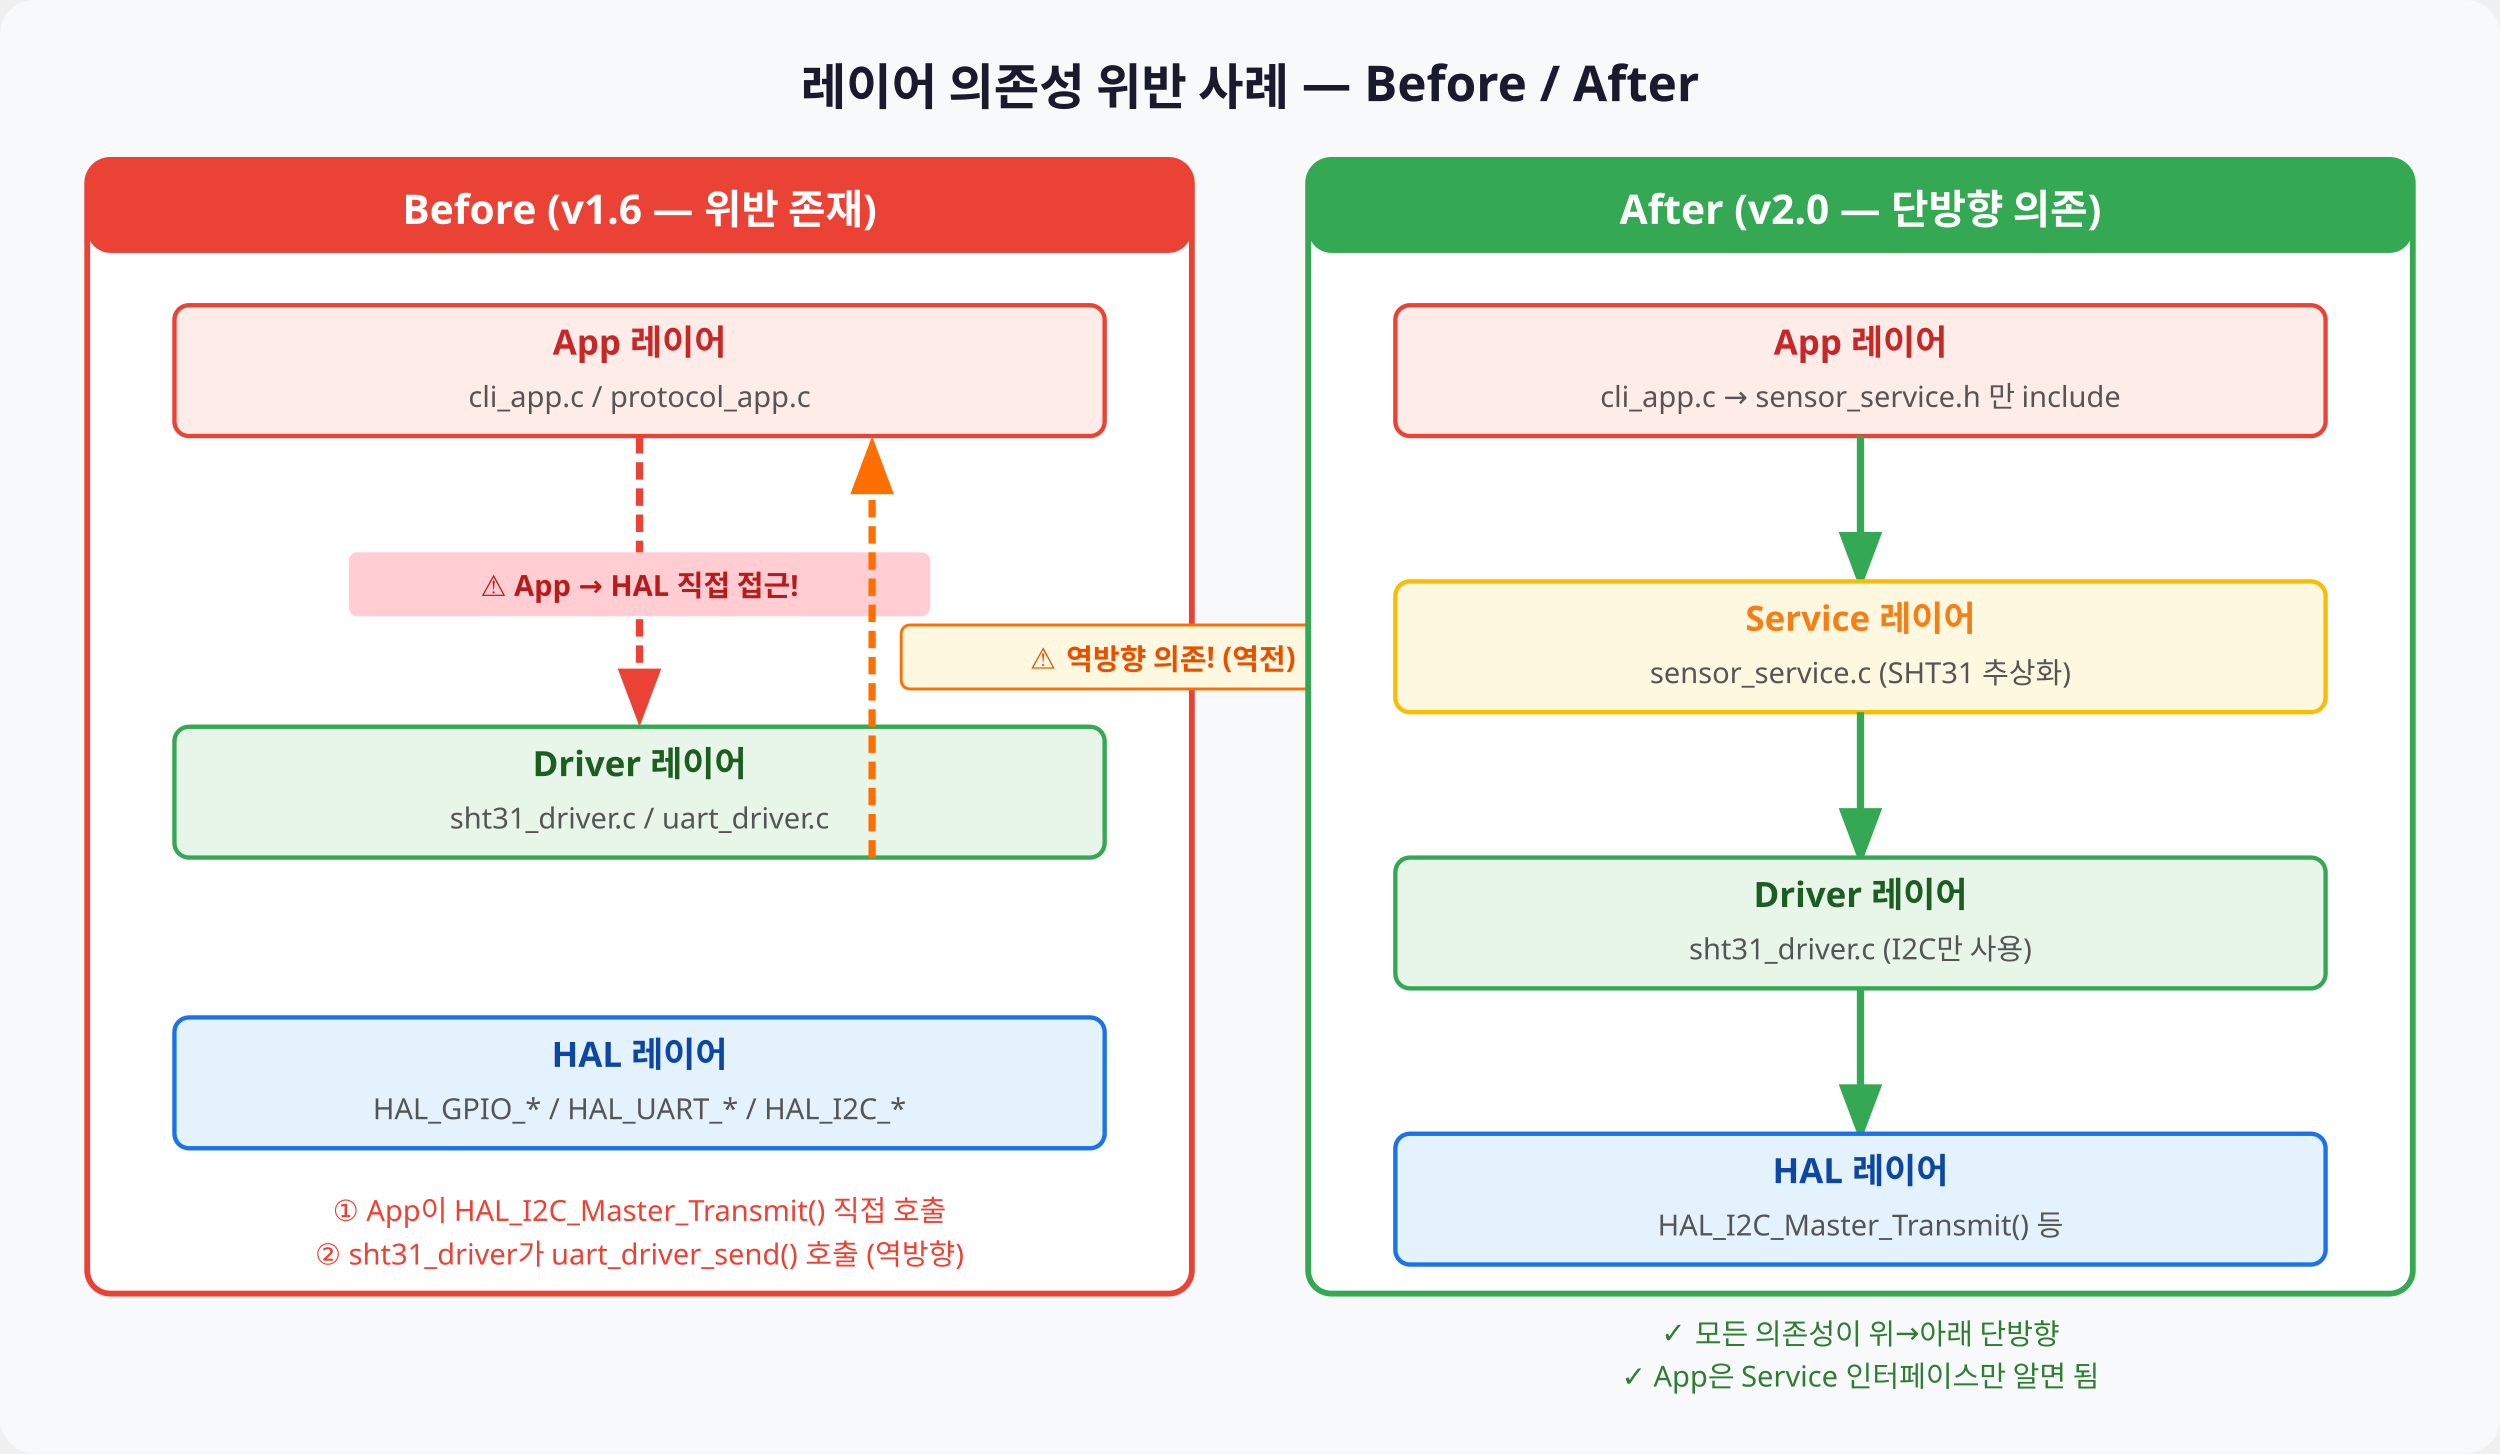
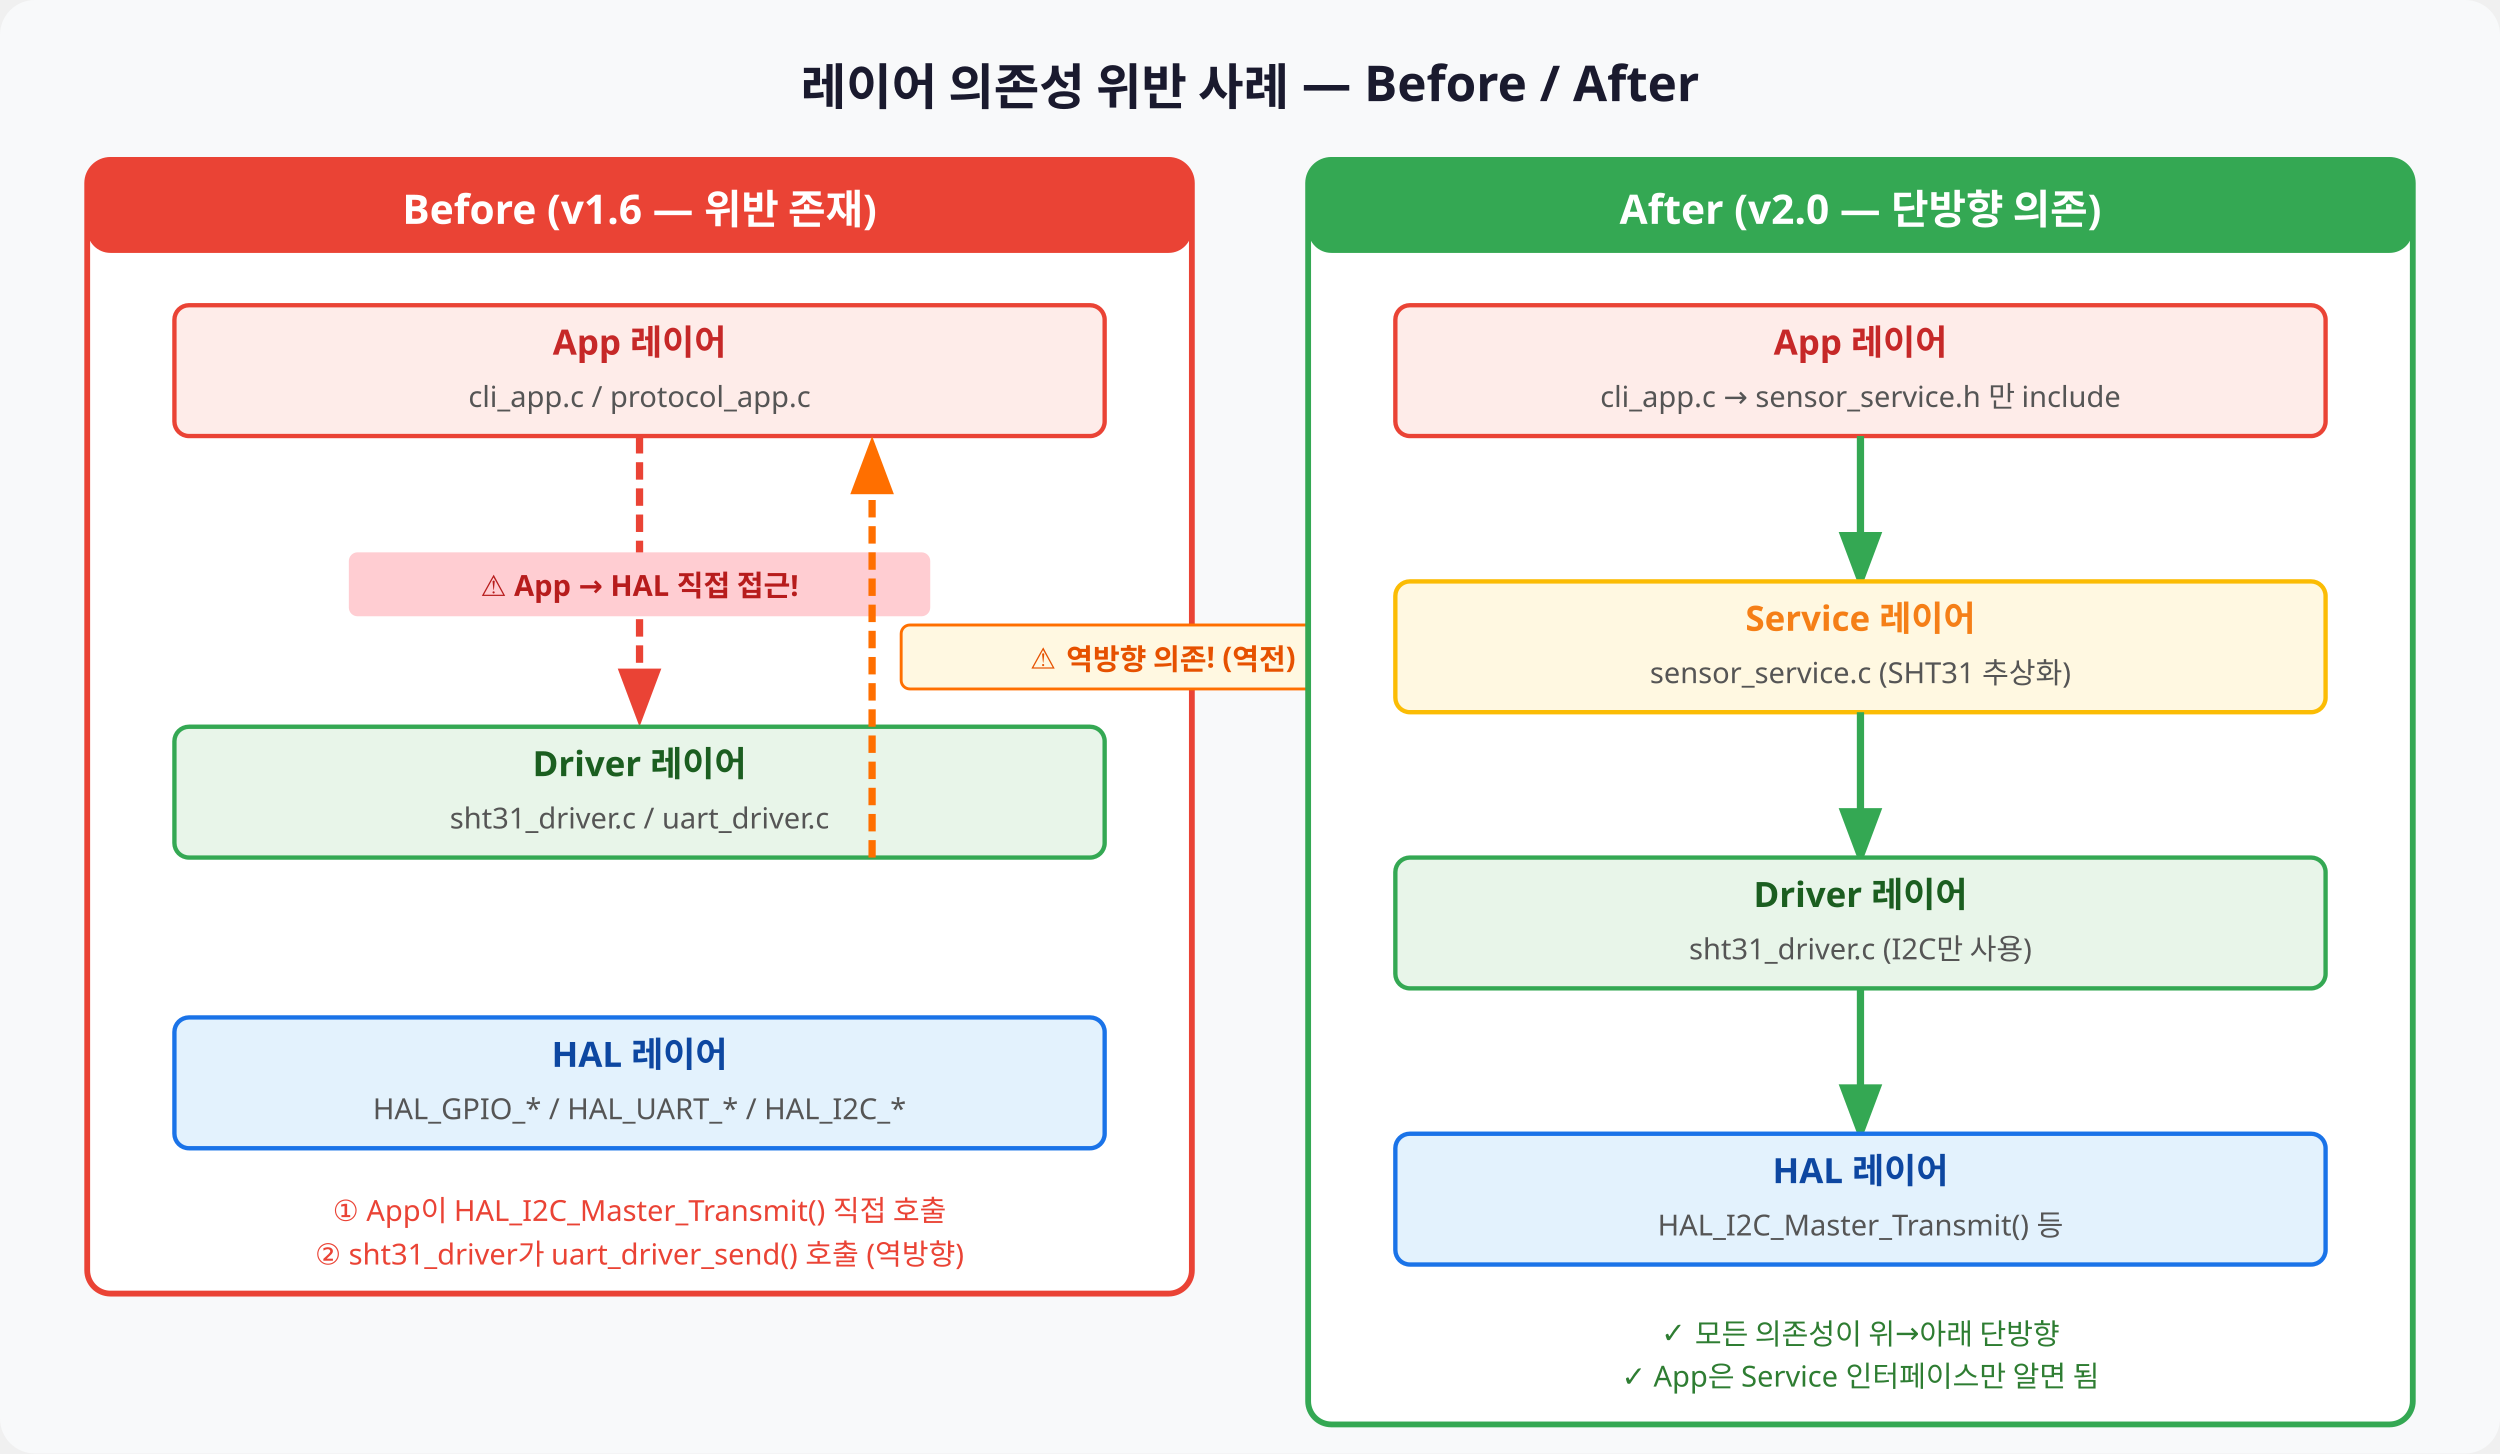
<svg xmlns="http://www.w3.org/2000/svg" width="860" height="500" font-family="'Noto Sans KR', sans-serif" viewBox="0 0 860 500">
  <rect width="860" height="500" fill="#F8F9FA" rx="12" />
  <text x="430" y="36" text-anchor="middle" font-size="17" font-weight="bold" fill="#1A1A2E">레이어 의존성 위반 사례 — Before / After</text>
  <rect x="30" y="55" width="380" height="390" fill="white" stroke="#EA4335" stroke-width="2" rx="8" />
  <rect x="30" y="55" width="380" height="32" fill="#EA4335" rx="8" />
  <text x="220" y="77" text-anchor="middle" font-size="14" font-weight="bold" fill="white">Before (v1.6 — 위반 존재)</text>
  <rect x="60" y="105" width="320" height="45" fill="#FEECE9" stroke="#EA4335" stroke-width="1.5" rx="5" />
  <text x="220" y="122" text-anchor="middle" font-size="12" font-weight="bold" fill="#C62828">App 레이어</text>
  <text x="220" y="140" text-anchor="middle" font-size="10" fill="#555">cli_app.c / protocol_app.c</text>
  <line x1="220" y1="150" x2="220" y2="245" stroke="#EA4335" stroke-width="2.5" stroke-dasharray="6,3" marker-end="url(#red-arrow)" />
  <rect x="120" y="190" width="200" height="22" fill="#FFCDD2" rx="3" />
  <text x="220" y="205" text-anchor="middle" font-size="10" fill="#B71C1C" font-weight="bold">⚠ App → HAL 직접 접근!</text>
  <rect x="60" y="250" width="320" height="45" fill="#E8F5E9" stroke="#34A853" stroke-width="1.5" rx="5" />
  <text x="220" y="267" text-anchor="middle" font-size="12" font-weight="bold" fill="#1B5E20">Driver 레이어</text>
  <text x="220" y="285" text-anchor="middle" font-size="10" fill="#555">sht31_driver.c / uart_driver.c</text>
  <line x1="300" y1="295" x2="300" y2="155" stroke="#FF6F00" stroke-width="2.5" stroke-dasharray="6,3" marker-end="url(#orange-arrow)" />
  <rect x="310" y="215" width="185" height="22" fill="#FFF8E1" rx="3" stroke="#FF6F00" />
  <text x="400" y="230" text-anchor="middle" font-size="10" fill="#E65100" font-weight="bold">⚠ 역방향 의존! (역전)</text>
  <rect x="60" y="350" width="320" height="45" fill="#E3F2FD" stroke="#1A73E8" stroke-width="1.5" rx="5" />
  <text x="220" y="367" text-anchor="middle" font-size="12" font-weight="bold" fill="#0D47A1">HAL 레이어</text>
  <text x="220" y="385" text-anchor="middle" font-size="10" fill="#555">HAL_GPIO_* / HAL_UART_* / HAL_I2C_*</text>
  <text x="220" y="420" text-anchor="middle" font-size="10" fill="#EA4335">① App이 HAL_I2C_Master_Transmit() 직접 호출</text>
  <text x="220" y="435" text-anchor="middle" font-size="10" fill="#EA4335">② sht31_driver가 uart_driver_send() 호출 (역방향)</text>
-   <rect x="450" y="55" width="380" height="390" fill="white" stroke="#34A853" stroke-width="2" rx="8" />
+   <rect x="450" y="55" width="380" height="435" fill="white" stroke="#34A853" stroke-width="2" rx="8" />
  <rect x="450" y="55" width="380" height="32" fill="#34A853" rx="8" />
  <text x="640" y="77" text-anchor="middle" font-size="14" font-weight="bold" fill="white">After (v2.0 — 단방향 의존)</text>
  <rect x="480" y="105" width="320" height="45" fill="#FEECE9" stroke="#EA4335" stroke-width="1.5" rx="5" />
  <text x="640" y="122" text-anchor="middle" font-size="12" font-weight="bold" fill="#C62828">App 레이어</text>
  <text x="640" y="140" text-anchor="middle" font-size="10" fill="#555">cli_app.c → sensor_service.h 만 include</text>
  <line x1="640" y1="150" x2="640" y2="198" stroke="#34A853" stroke-width="2.5" marker-end="url(#green-arrow)" />
  <rect x="480" y="200" width="320" height="45" fill="#FFF8E1" stroke="#FBBC04" stroke-width="1.5" rx="5" />
  <text x="640" y="217" text-anchor="middle" font-size="12" font-weight="bold" fill="#F57F17">Service 레이어</text>
  <text x="640" y="235" text-anchor="middle" font-size="10" fill="#555">sensor_service.c (SHT31 추상화)</text>
  <line x1="640" y1="245" x2="640" y2="293" stroke="#34A853" stroke-width="2.5" marker-end="url(#green-arrow)" />
  <rect x="480" y="295" width="320" height="45" fill="#E8F5E9" stroke="#34A853" stroke-width="1.5" rx="5" />
  <text x="640" y="312" text-anchor="middle" font-size="12" font-weight="bold" fill="#1B5E20">Driver 레이어</text>
  <text x="640" y="330" text-anchor="middle" font-size="10" fill="#555">sht31_driver.c (I2C만 사용)</text>
  <line x1="640" y1="340" x2="640" y2="388" stroke="#34A853" stroke-width="2.5" marker-end="url(#green-arrow)" />
  <rect x="480" y="390" width="320" height="45" fill="#E3F2FD" stroke="#1A73E8" stroke-width="1.5" rx="5" />
  <text x="640" y="407" text-anchor="middle" font-size="12" font-weight="bold" fill="#0D47A1">HAL 레이어</text>
  <text x="640" y="425" text-anchor="middle" font-size="10" fill="#555">HAL_I2C_Master_Transmit() 등</text>
  <text x="640" y="462" text-anchor="middle" font-size="10" fill="#2E7D32">✓ 모든 의존성이 위→아래 단방향</text>
  <text x="640" y="477" text-anchor="middle" font-size="10" fill="#2E7D32">✓ App은 Service 인터페이스만 알면 됨</text>
  <defs>
    <marker id="red-arrow" markerWidth="8" markerHeight="8" refX="6" refY="3" orient="auto">
      <path d="M0,0 L0,6 L8,3 z" fill="#EA4335" />
    </marker>
    <marker id="orange-arrow" markerWidth="8" markerHeight="8" refX="6" refY="3" orient="auto">
      <path d="M0,0 L0,6 L8,3 z" fill="#FF6F00" />
    </marker>
    <marker id="green-arrow" markerWidth="8" markerHeight="8" refX="6" refY="3" orient="auto">
      <path d="M0,0 L0,6 L8,3 z" fill="#34A853" />
    </marker>
  </defs>
</svg>
